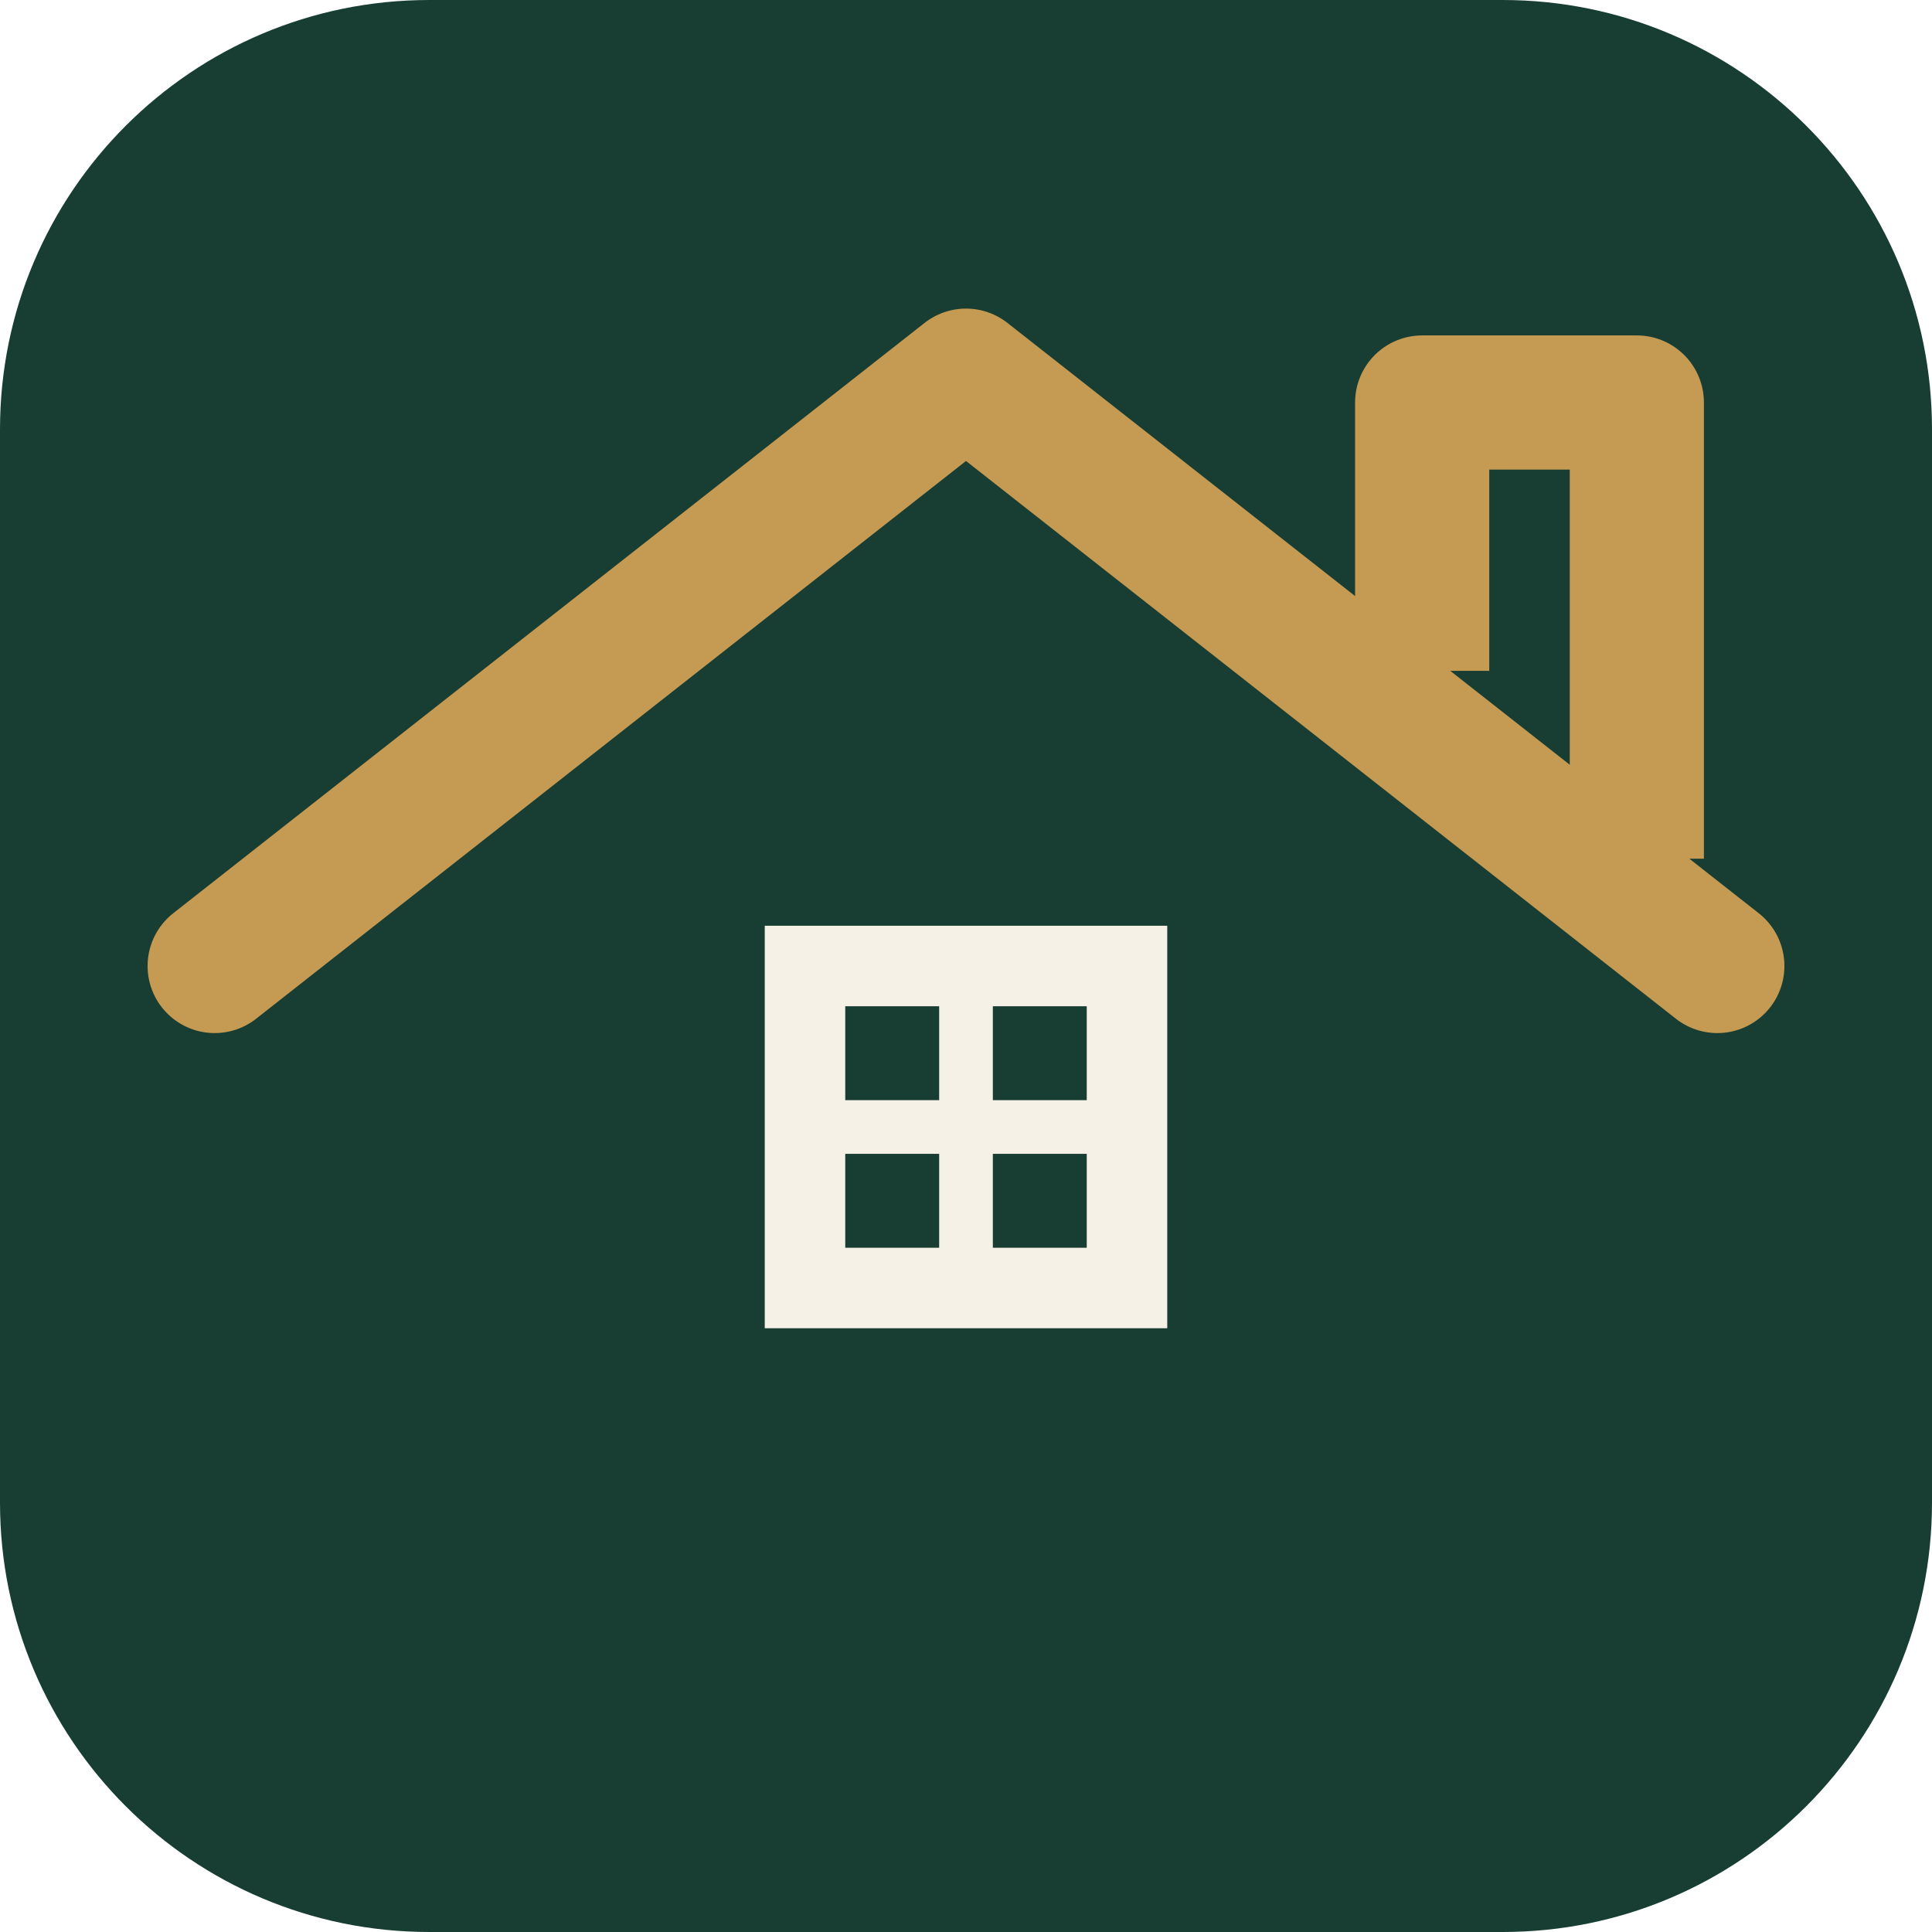
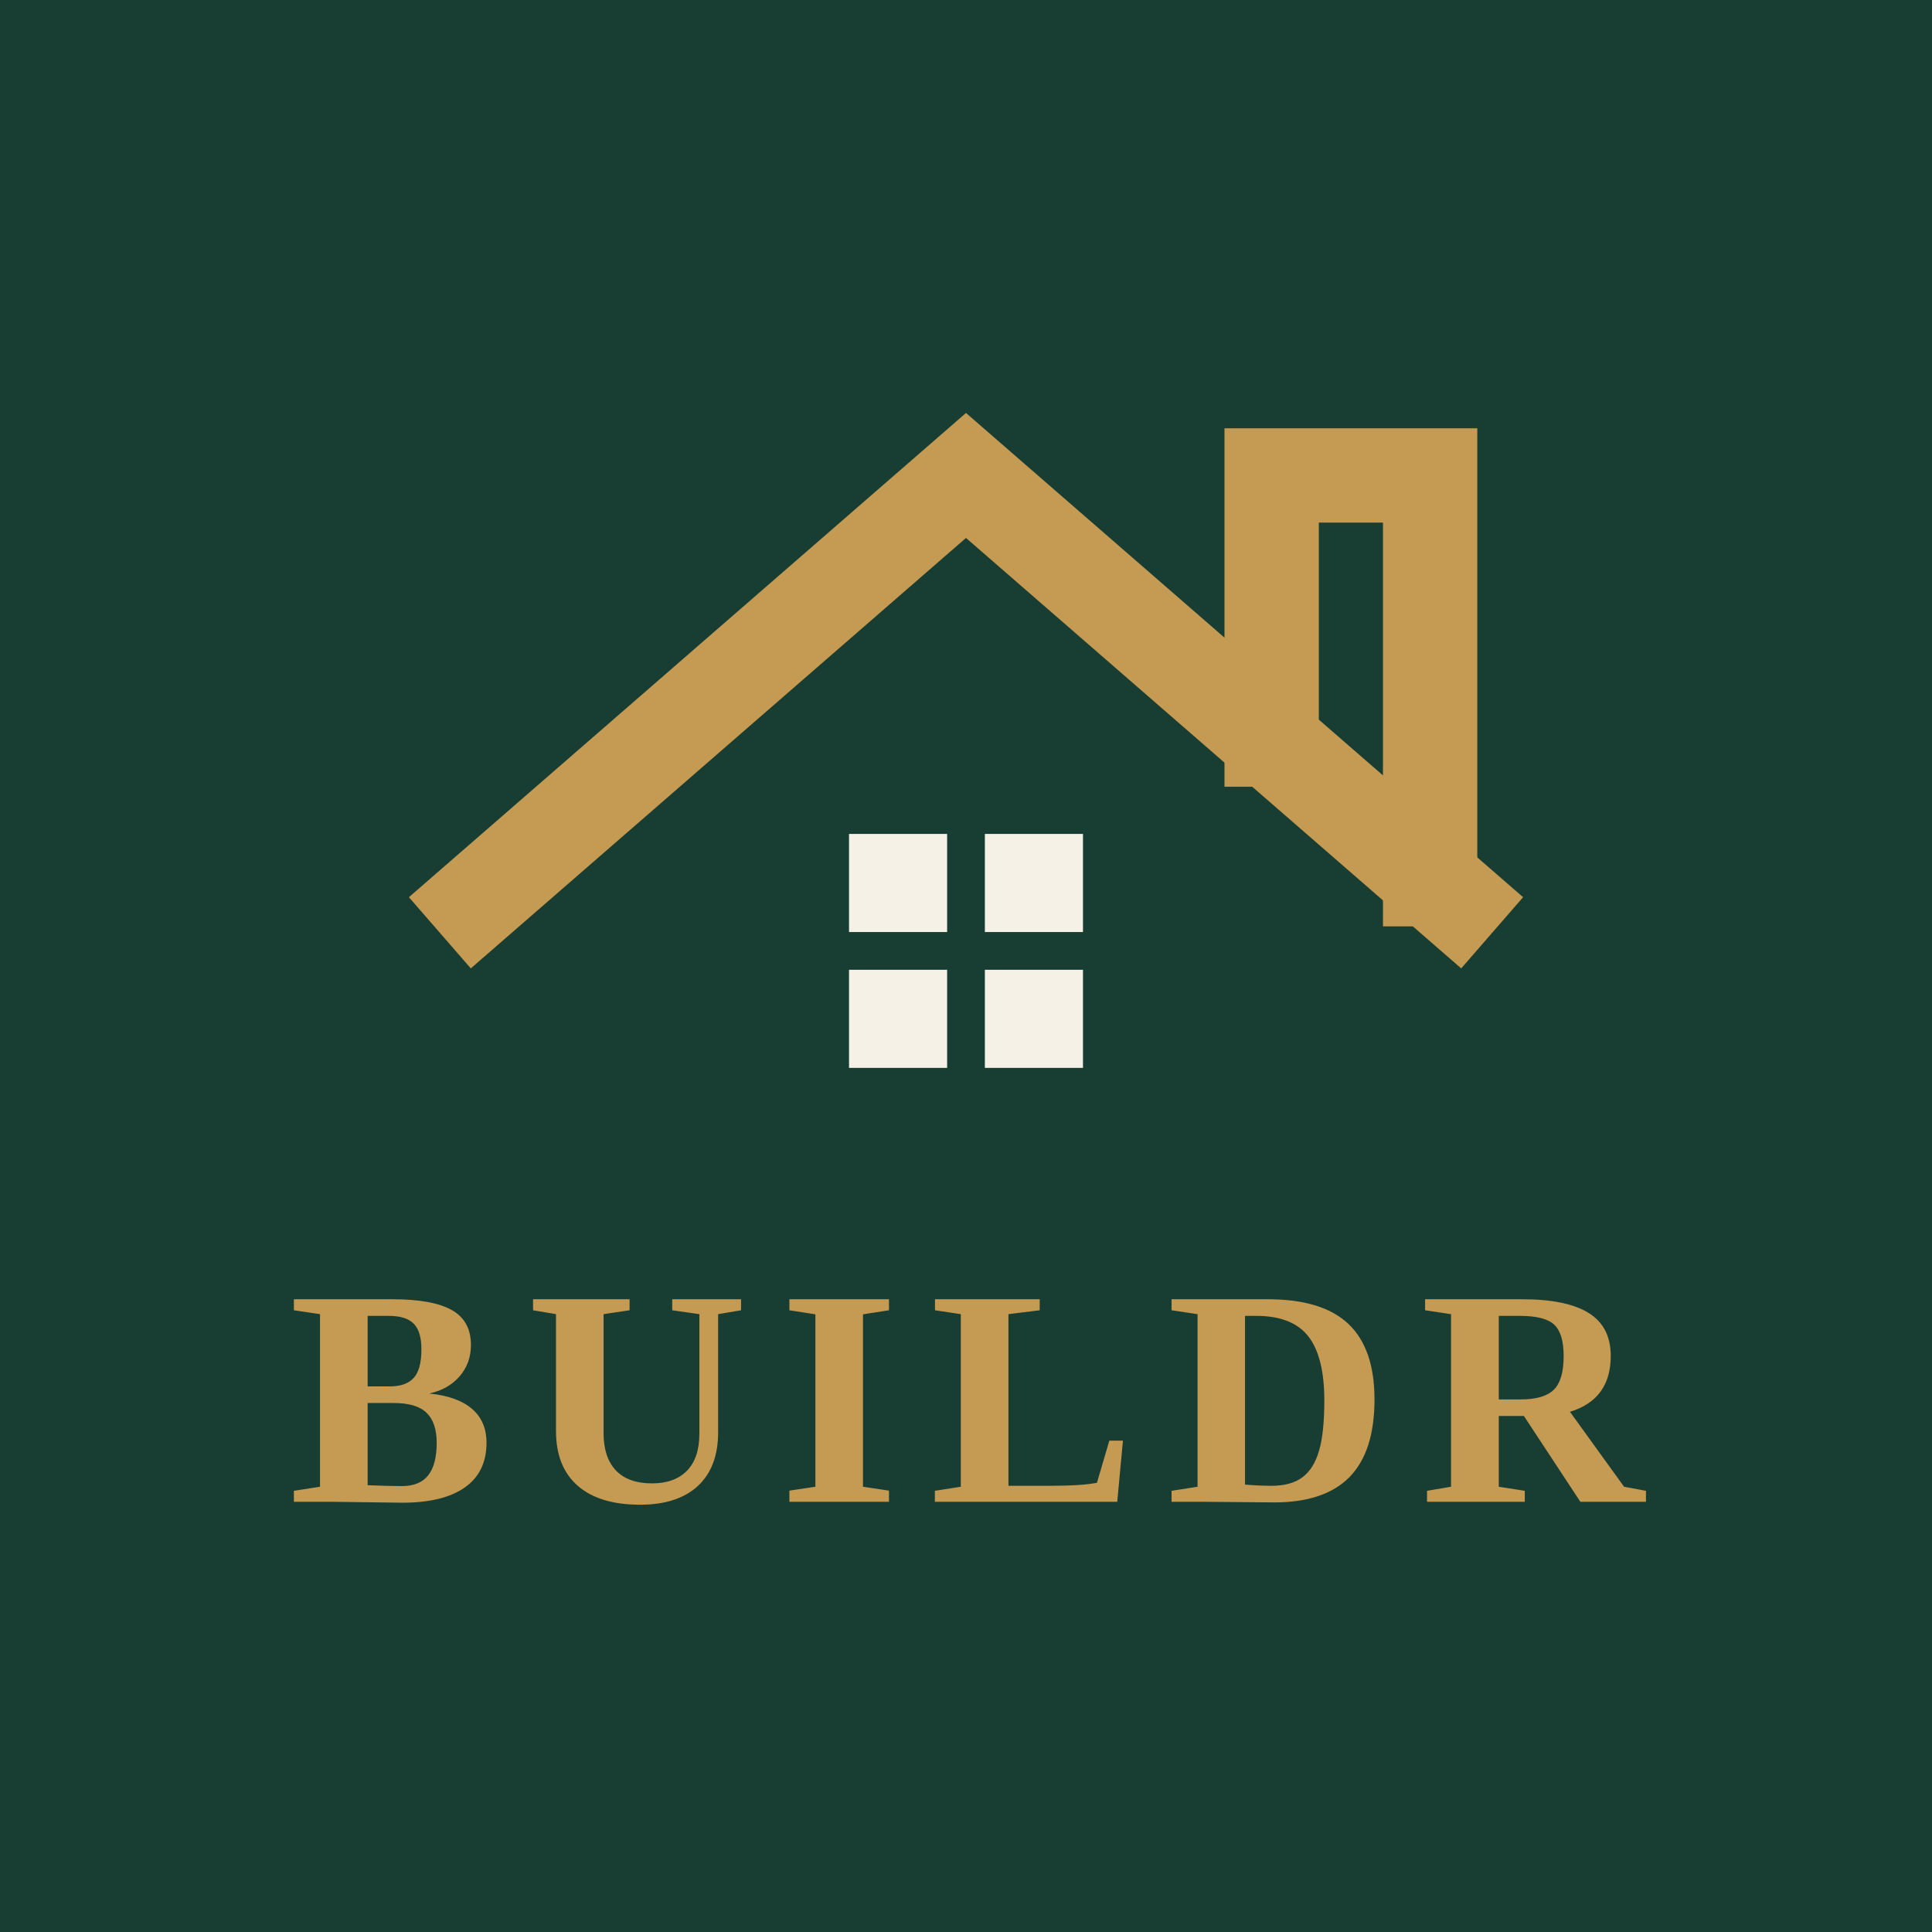
- <svg xmlns="http://www.w3.org/2000/svg" viewBox="0 0 72 72">
-   <rect width="72" height="72" rx="16" fill="#183d32" />
-   <path d="M8 36 36 14l28 22" fill="none" stroke="#c59a52" stroke-width="5" stroke-linecap="round" stroke-linejoin="round" />
-   <path d="M53 25V15h8v17" fill="none" stroke="#c59a52" stroke-width="5" stroke-linejoin="round" />
-   <rect x="30" y="36" width="12" height="12" fill="none" stroke="#f6f1e7" stroke-width="3" />
-   <path d="M36 36v12M30 42h12" stroke="#f6f1e7" stroke-width="2" />
+ <svg xmlns="http://www.w3.org/2000/svg" viewBox="0 0 512 512" role="img" aria-label="Buildr">
+   <rect width="512" height="512" fill="#183d32" />
+   <g fill="none" stroke="#c59a52" stroke-linecap="square" stroke-linejoin="miter">
+     <path d="M126 239 256 126l130 113" stroke-width="25" />
+     <path d="M337 196v-70h42v107" stroke-width="25" />
+   </g>
+   <g fill="#f6f1e7">
+     <rect x="225" y="221" width="26" height="26" />
+     <rect x="261" y="221" width="26" height="26" />
+     <rect x="225" y="257" width="26" height="26" />
+     <rect x="261" y="257" width="26" height="26" />
+   </g>
+   <text x="256" y="398" fill="#c59a52" font-family="Georgia, 'Times New Roman', serif" font-size="82" font-weight="700" letter-spacing="8" text-anchor="middle">BUILDR</text>
</svg>
